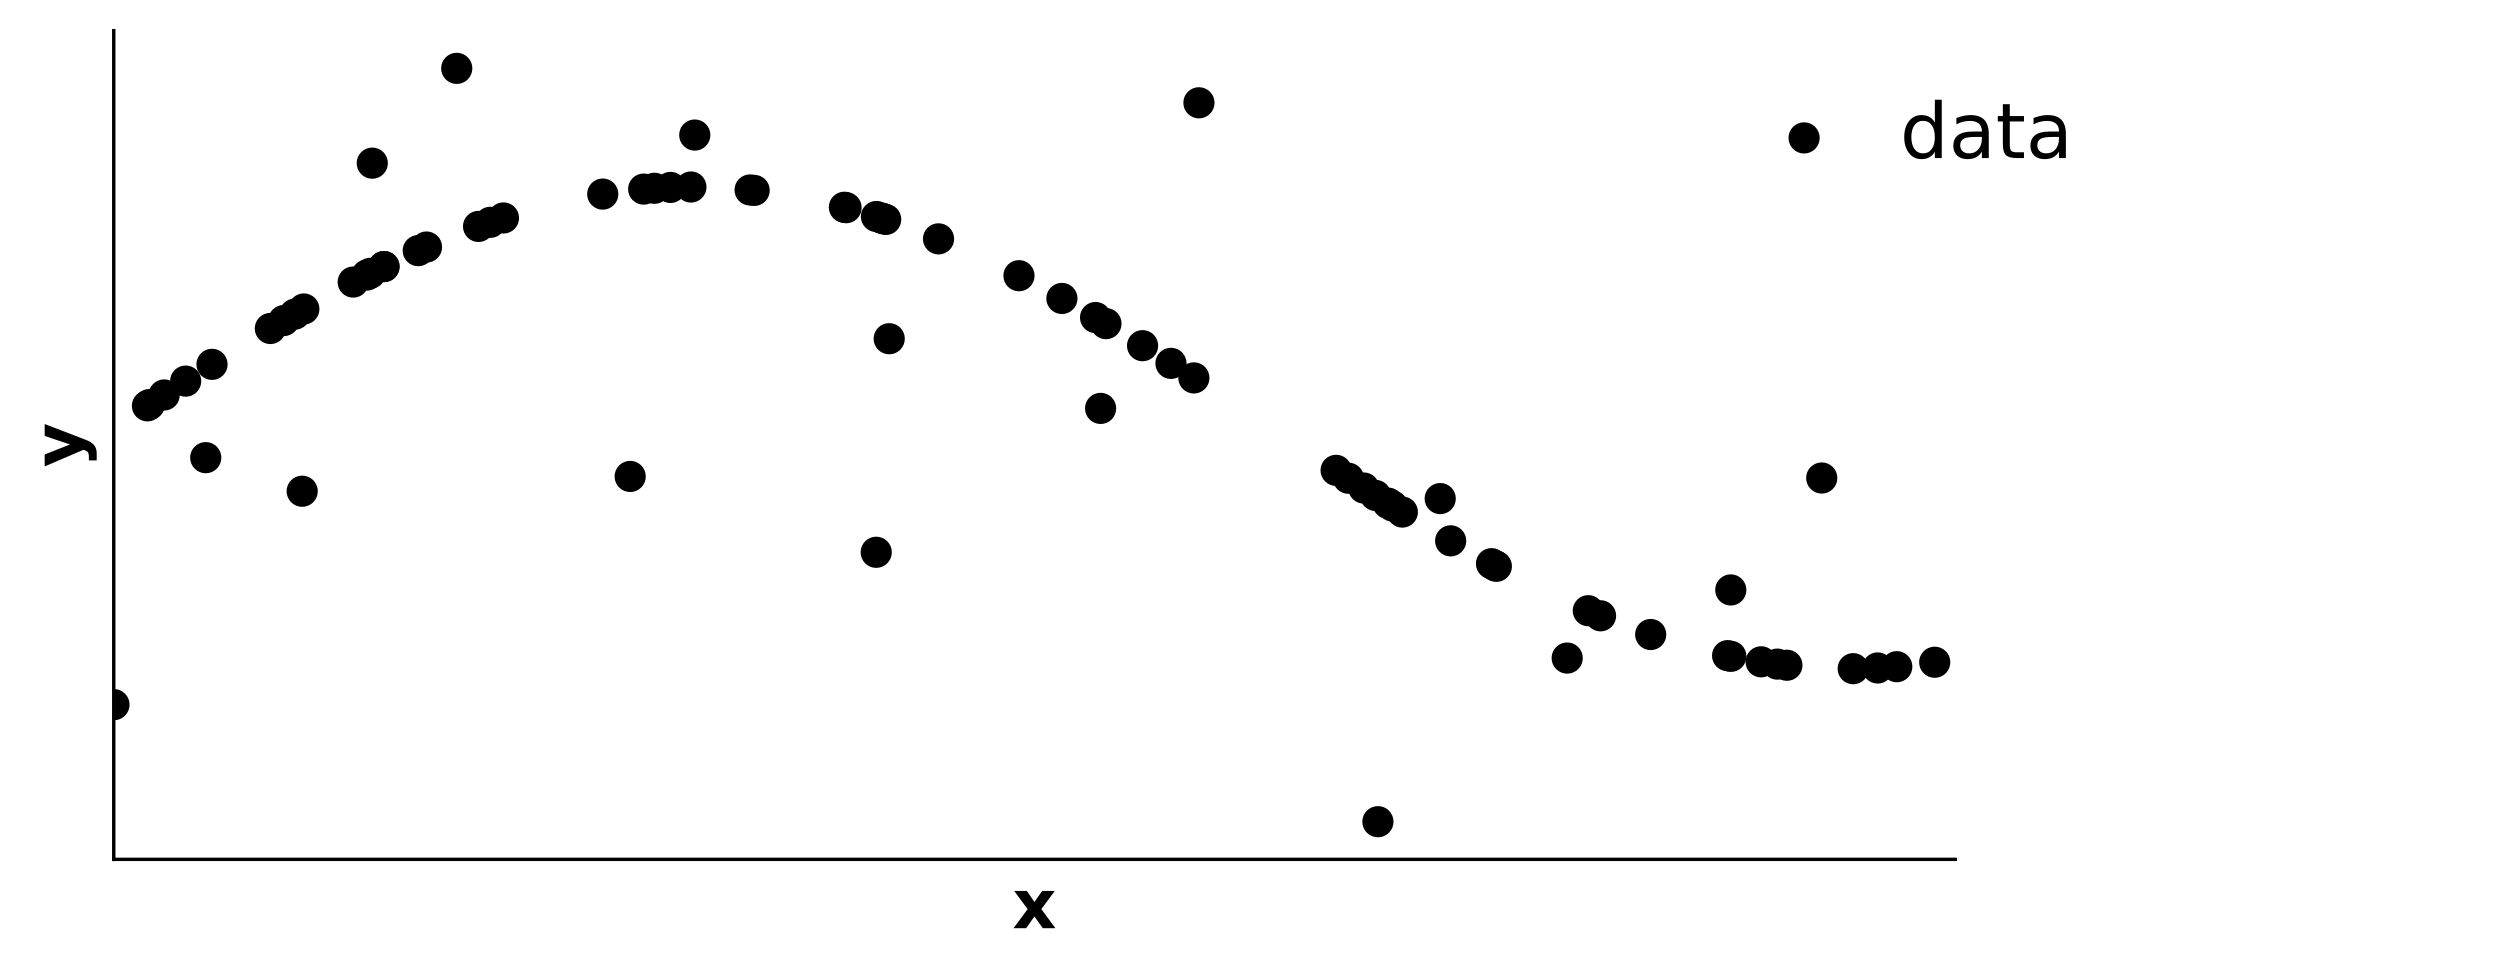
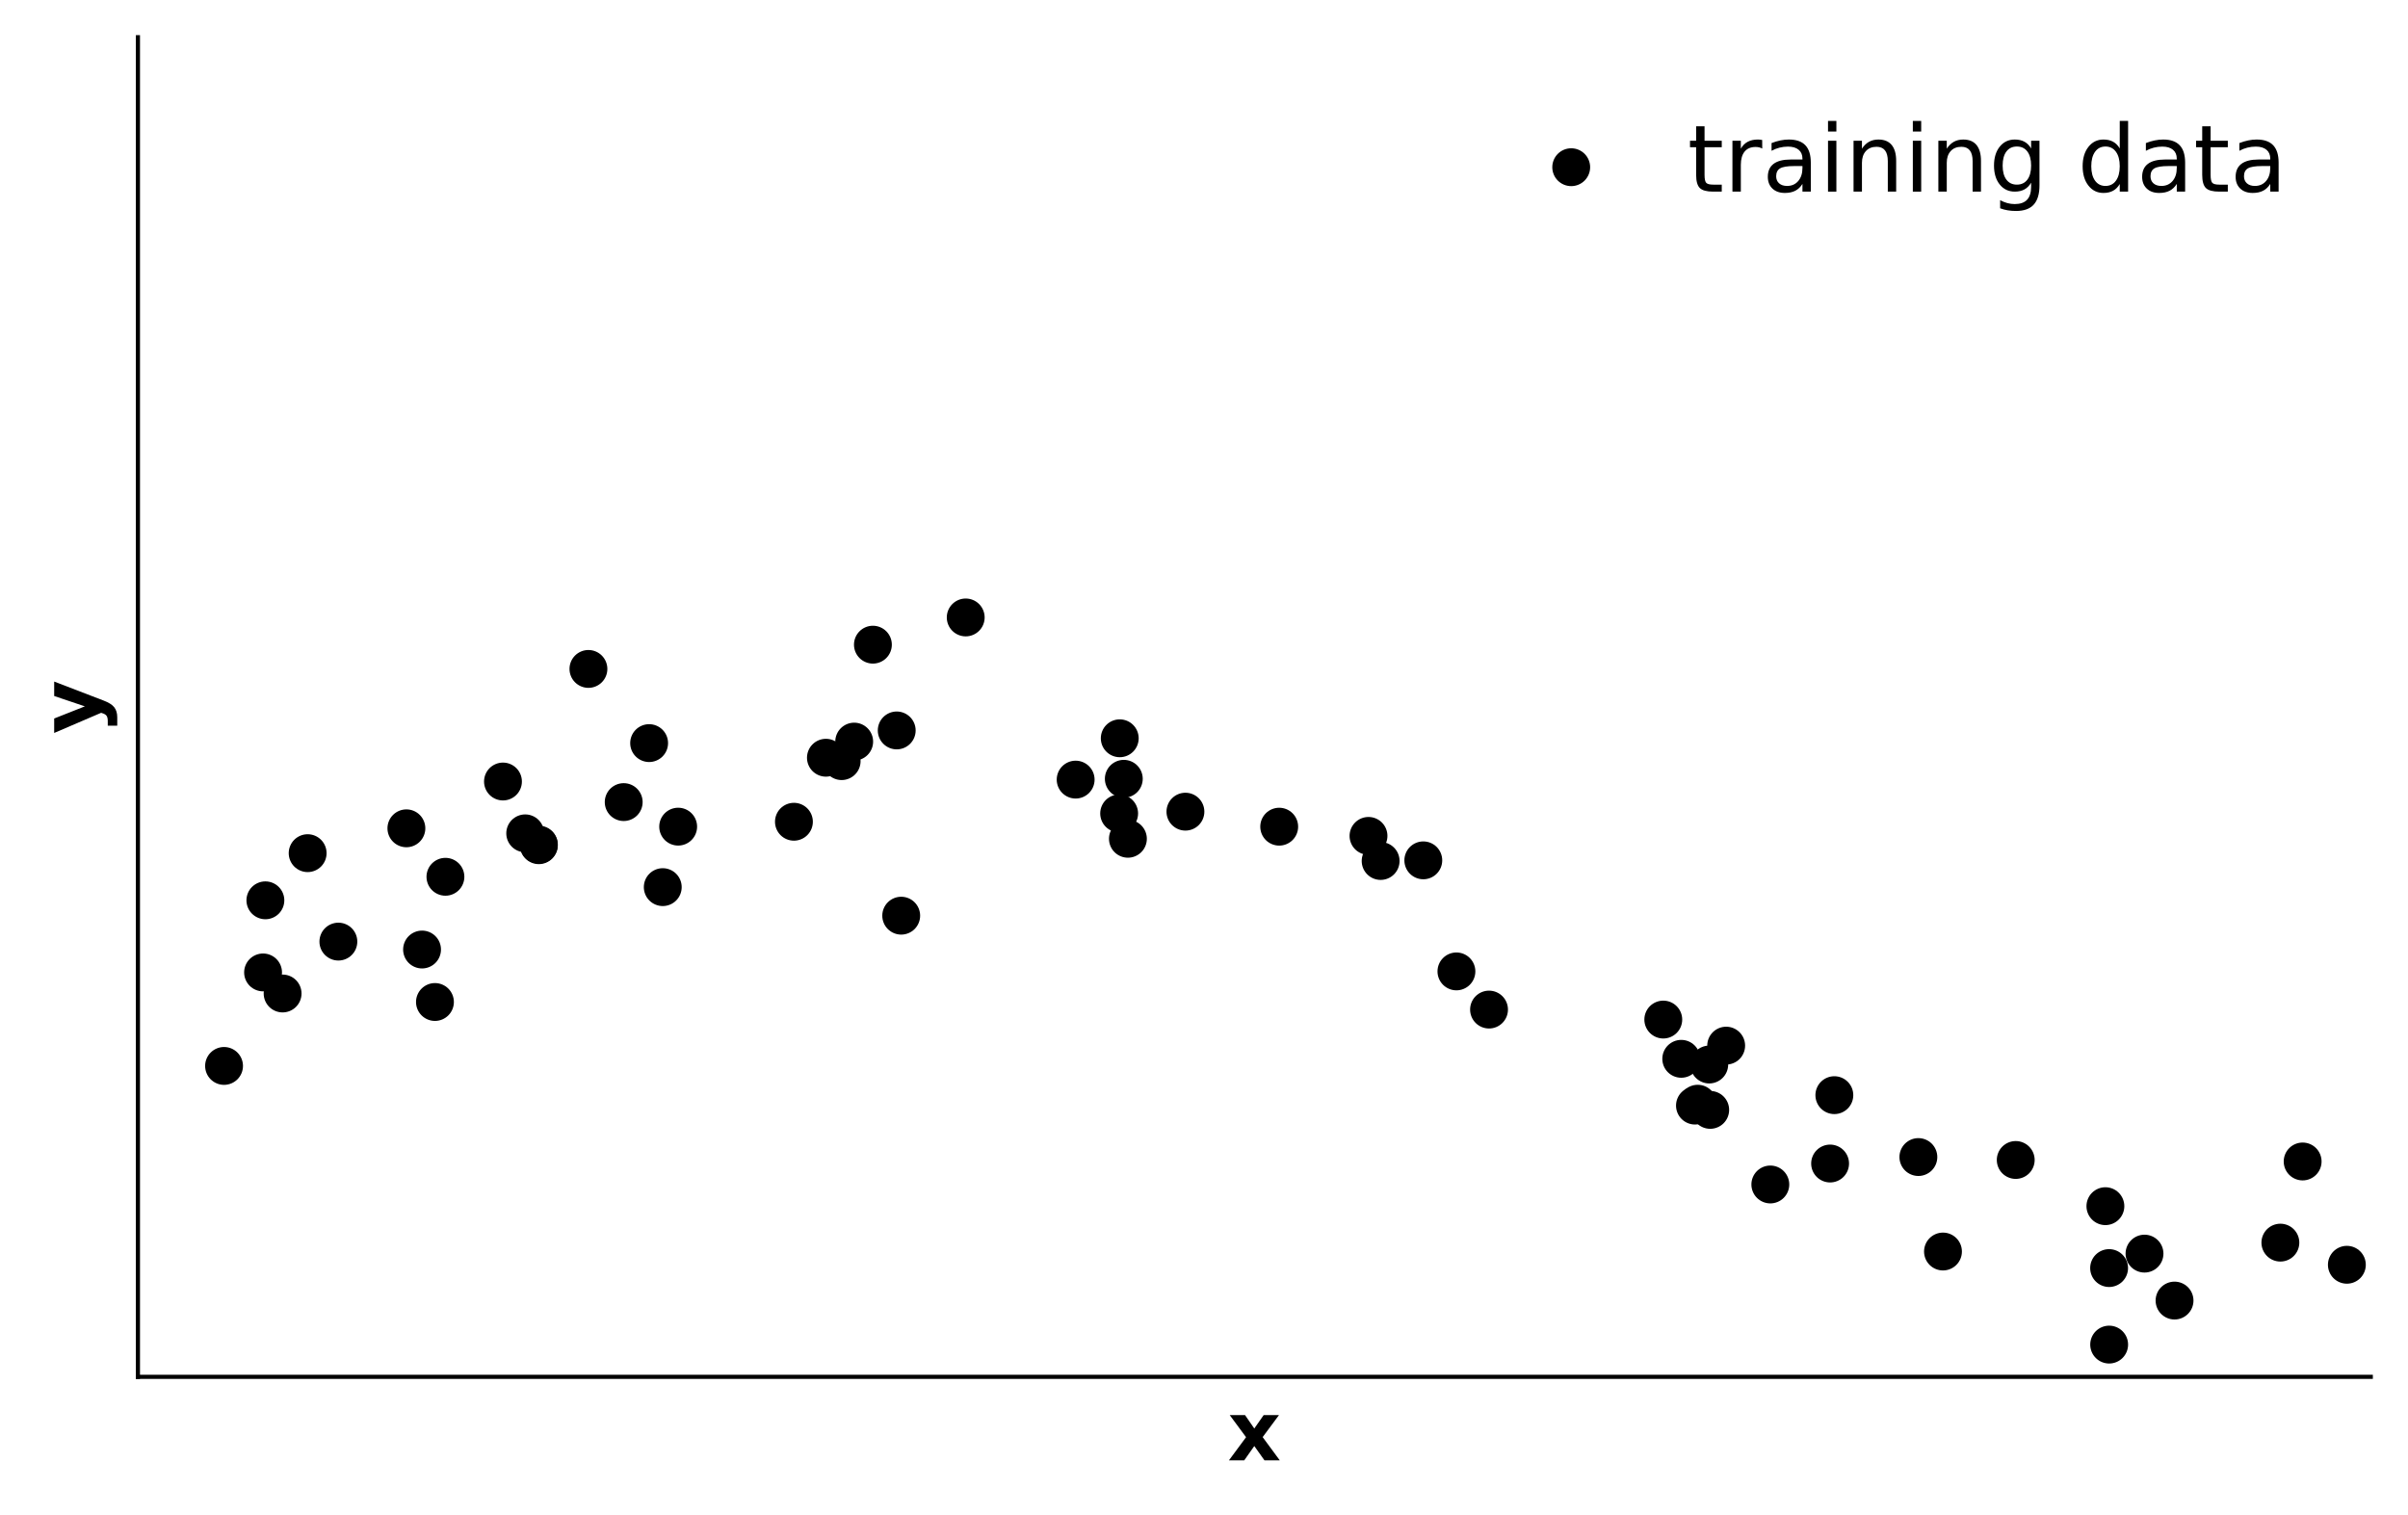
- <svg xmlns="http://www.w3.org/2000/svg" xmlns:xlink="http://www.w3.org/1999/xlink" height="228.285pt" version="1.1" viewBox="0 0 586.485 228.285" width="586.485pt">
+ <svg xmlns="http://www.w3.org/2000/svg" xmlns:xlink="http://www.w3.org/1999/xlink" height="293.085pt" version="1.1" viewBox="0 0 465.885 293.085" width="465.885pt">
  <defs>
-     <style type="text/css">
- *{stroke-linecap:butt;stroke-linejoin:round;}
-   </style>
+     <style type="text/css">*{stroke-linecap:butt;stroke-linejoin:round;}</style>
  </defs>
  <g id="figure_1">
    <g id="patch_1">
-       <path d="M 0 228.285  L 586.485 228.285  L 586.485 0  L 0 0  z " style="fill:none;" />
+       <path d="M 0 293.085  L 465.885 293.085  L 465.885 0  L 0 0  z " style="fill:none;" />
    </g>
    <g id="axes_1">
      <g id="patch_2">
-         <path d="M 26.685 201.6  L 458.685 201.6  L 458.685 7.2  L 26.685 7.2  z " style="fill:none;" />
+         <path d="M 26.685 266.4  L 458.685 266.4  L 458.685 7.2  L 26.685 7.2  z " style="fill:none;" />
      </g>
      <g id="PathCollection_1">
        <defs>
-           <path d="M 0 3.162  C 0.839 3.162 1.643 2.829 2.236 2.236  C 2.829 1.643 3.162 0.839 3.162 0  C 3.162 -0.839 2.829 -1.643 2.236 -2.236  C 1.643 -2.829 0.839 -3.162 0 -3.162  C -0.839 -3.162 -1.643 -2.829 -2.236 -2.236  C -2.829 -1.643 -3.162 -0.839 -3.162 0  C -3.162 0.839 -2.829 1.643 -2.236 2.236  C -1.643 2.829 -0.839 3.162 0 3.162  z " id="m29d7d71746" style="stroke:#000000;" />
+           <path d="M 0 3.162  C 0.839 3.162 1.643 2.829 2.236 2.236  C 2.829 1.643 3.162 0.839 3.162 0  C 3.162 -0.839 2.829 -1.643 2.236 -2.236  C 1.643 -2.829 0.839 -3.162 0 -3.162  C -0.839 -3.162 -1.643 -2.829 -2.236 -2.236  C -2.829 -1.643 -3.162 -0.839 -3.162 0  C -3.162 0.839 -2.829 1.643 -2.236 2.236  C -1.643 2.829 -0.839 3.162 0 3.162  z " id="m471abf2a1c" style="stroke:#000000;" />
        </defs>
-         <g clip-path="url(#p169ebaaea4)">
-           <use style="stroke:#000000;" x="26.734" xlink:href="#m29d7d71746" y="165.308" />
-           <use style="stroke:#000000;" x="34.586" xlink:href="#m29d7d71746" y="95.21" />
-           <use style="stroke:#000000;" x="35.052" xlink:href="#m29d7d71746" y="94.907" />
-           <use style="stroke:#000000;" x="38.516" xlink:href="#m29d7d71746" y="92.656" />
-           <use style="stroke:#000000;" x="43.557" xlink:href="#m29d7d71746" y="89.406" />
-           <use style="stroke:#000000;" x="48.265" xlink:href="#m29d7d71746" y="107.366" />
-           <use style="stroke:#000000;" x="49.738" xlink:href="#m29d7d71746" y="85.473" />
-           <use style="stroke:#000000;" x="63.424" xlink:href="#m29d7d71746" y="77.062" />
-           <use style="stroke:#000000;" x="66.575" xlink:href="#m29d7d71746" y="75.2" />
-           <use style="stroke:#000000;" x="69.171" xlink:href="#m29d7d71746" y="73.692" />
-           <use style="stroke:#000000;" x="70.893" xlink:href="#m29d7d71746" y="115.24" />
-           <use style="stroke:#000000;" x="71.279" xlink:href="#m29d7d71746" y="72.485" />
-           <use style="stroke:#000000;" x="82.857" xlink:href="#m29d7d71746" y="66.17" />
-           <use style="stroke:#000000;" x="86.074" xlink:href="#m29d7d71746" y="64.519" />
-           <use style="stroke:#000000;" x="86.852" xlink:href="#m29d7d71746" y="64.127" />
-           <use style="stroke:#000000;" x="87.332" xlink:href="#m29d7d71746" y="38.276" />
-           <use style="stroke:#000000;" x="90.072" xlink:href="#m29d7d71746" y="62.538" />
-           <use style="stroke:#000000;" x="90.084" xlink:href="#m29d7d71746" y="62.532" />
-           <use style="stroke:#000000;" x="98.118" xlink:href="#m29d7d71746" y="58.799" />
-           <use style="stroke:#000000;" x="100.052" xlink:href="#m29d7d71746" y="57.953" />
-           <use style="stroke:#000000;" x="107.149" xlink:href="#m29d7d71746" y="16.036" />
-           <use style="stroke:#000000;" x="112.265" xlink:href="#m29d7d71746" y="53.118" />
-           <use style="stroke:#000000;" x="115.008" xlink:href="#m29d7d71746" y="52.158" />
-           <use style="stroke:#000000;" x="118.108" xlink:href="#m29d7d71746" y="51.132" />
-           <use style="stroke:#000000;" x="141.401" xlink:href="#m29d7d71746" y="45.53" />
-           <use style="stroke:#000000;" x="147.837" xlink:href="#m29d7d71746" y="111.773" />
-           <use style="stroke:#000000;" x="151.004" xlink:href="#m29d7d71746" y="44.36" />
-           <use style="stroke:#000000;" x="153.526" xlink:href="#m29d7d71746" y="44.167" />
-           <use style="stroke:#000000;" x="157.293" xlink:href="#m29d7d71746" y="43.968" />
-           <use style="stroke:#000000;" x="162.084" xlink:href="#m29d7d71746" y="43.869" />
-           <use style="stroke:#000000;" x="162.988" xlink:href="#m29d7d71746" y="31.682" />
-           <use style="stroke:#000000;" x="175.967" xlink:href="#m29d7d71746" y="44.564" />
-           <use style="stroke:#000000;" x="176.92" xlink:href="#m29d7d71746" y="44.665" />
-           <use style="stroke:#000000;" x="198.089" xlink:href="#m29d7d71746" y="48.621" />
-           <use style="stroke:#000000;" x="198.481" xlink:href="#m29d7d71746" y="48.724" />
-           <use style="stroke:#000000;" x="205.557" xlink:href="#m29d7d71746" y="129.562" />
-           <use style="stroke:#000000;" x="205.61" xlink:href="#m29d7d71746" y="50.788" />
-           <use style="stroke:#000000;" x="206.839" xlink:href="#m29d7d71746" y="51.178" />
-           <use style="stroke:#000000;" x="206.961" xlink:href="#m29d7d71746" y="51.218" />
-           <use style="stroke:#000000;" x="207.777" xlink:href="#m29d7d71746" y="51.483" />
-           <use style="stroke:#000000;" x="208.603" xlink:href="#m29d7d71746" y="79.46" />
-           <use style="stroke:#000000;" x="220.175" xlink:href="#m29d7d71746" y="56.037" />
-           <use style="stroke:#000000;" x="239.045" xlink:href="#m29d7d71746" y="64.679" />
-           <use style="stroke:#000000;" x="249.117" xlink:href="#m29d7d71746" y="70.016" />
-           <use style="stroke:#000000;" x="257.012" xlink:href="#m29d7d71746" y="74.491" />
-           <use style="stroke:#000000;" x="258.192" xlink:href="#m29d7d71746" y="95.807" />
-           <use style="stroke:#000000;" x="259.454" xlink:href="#m29d7d71746" y="75.92" />
-           <use style="stroke:#000000;" x="268.039" xlink:href="#m29d7d71746" y="81.094" />
-           <use style="stroke:#000000;" x="274.704" xlink:href="#m29d7d71746" y="85.244" />
-           <use style="stroke:#000000;" x="280.077" xlink:href="#m29d7d71746" y="88.657" />
-           <use style="stroke:#000000;" x="281.265" xlink:href="#m29d7d71746" y="24.117" />
-           <use style="stroke:#000000;" x="313.444" xlink:href="#m29d7d71746" y="110.339" />
-           <use style="stroke:#000000;" x="316.327" xlink:href="#m29d7d71746" y="112.188" />
-           <use style="stroke:#000000;" x="319.942" xlink:href="#m29d7d71746" y="114.489" />
-           <use style="stroke:#000000;" x="322.7" xlink:href="#m29d7d71746" y="116.228" />
-           <use style="stroke:#000000;" x="323.253" xlink:href="#m29d7d71746" y="192.764" />
-           <use style="stroke:#000000;" x="325.576" xlink:href="#m29d7d71746" y="118.024" />
-           <use style="stroke:#000000;" x="325.768" xlink:href="#m29d7d71746" y="118.143" />
-           <use style="stroke:#000000;" x="326.666" xlink:href="#m29d7d71746" y="118.7" />
-           <use style="stroke:#000000;" x="328.981" xlink:href="#m29d7d71746" y="120.125" />
-           <use style="stroke:#000000;" x="337.865" xlink:href="#m29d7d71746" y="116.964" />
-           <use style="stroke:#000000;" x="340.316" xlink:href="#m29d7d71746" y="126.88" />
-           <use style="stroke:#000000;" x="349.893" xlink:href="#m29d7d71746" y="132.236" />
-           <use style="stroke:#000000;" x="350.747" xlink:href="#m29d7d71746" y="132.696" />
-           <use style="stroke:#000000;" x="351.036" xlink:href="#m29d7d71746" y="132.851" />
-           <use style="stroke:#000000;" x="367.654" xlink:href="#m29d7d71746" y="154.376" />
-           <use style="stroke:#000000;" x="372.607" xlink:href="#m29d7d71746" y="143.266" />
-           <use style="stroke:#000000;" x="375.478" xlink:href="#m29d7d71746" y="144.464" />
-           <use style="stroke:#000000;" x="387.243" xlink:href="#m29d7d71746" y="148.851" />
-           <use style="stroke:#000000;" x="405.285" xlink:href="#m29d7d71746" y="153.813" />
-           <use style="stroke:#000000;" x="406.032" xlink:href="#m29d7d71746" y="138.398" />
-           <use style="stroke:#000000;" x="406.043" xlink:href="#m29d7d71746" y="153.971" />
-           <use style="stroke:#000000;" x="413.155" xlink:href="#m29d7d71746" y="155.259" />
-           <use style="stroke:#000000;" x="416.955" xlink:href="#m29d7d71746" y="155.794" />
-           <use style="stroke:#000000;" x="419.198" xlink:href="#m29d7d71746" y="156.061" />
-           <use style="stroke:#000000;" x="427.369" xlink:href="#m29d7d71746" y="112.137" />
-           <use style="stroke:#000000;" x="434.75" xlink:href="#m29d7d71746" y="156.866" />
-           <use style="stroke:#000000;" x="440.493" xlink:href="#m29d7d71746" y="156.702" />
-           <use style="stroke:#000000;" x="444.974" xlink:href="#m29d7d71746" y="156.401" />
-           <use style="stroke:#000000;" x="453.873" xlink:href="#m29d7d71746" y="155.357" />
+         <g clip-path="url(#p51dfe85e35)">
+           <use style="stroke:#000000;" x="216.525" xlink:href="#m471abf2a1c" y="157.391" />
+           <use style="stroke:#000000;" x="342.512" xlink:href="#m471abf2a1c" y="229.182" />
+           <use style="stroke:#000000;" x="43.348" xlink:href="#m471abf2a1c" y="206.246" />
+           <use style="stroke:#000000;" x="168.885" xlink:href="#m471abf2a1c" y="124.736" />
+           <use style="stroke:#000000;" x="104.261" xlink:href="#m471abf2a1c" y="163.431" />
+           <use style="stroke:#000000;" x="81.656" xlink:href="#m471abf2a1c" y="183.722" />
+           <use style="stroke:#000000;" x="120.67" xlink:href="#m471abf2a1c" y="155.195" />
+           <use style="stroke:#000000;" x="186.841" xlink:href="#m471abf2a1c" y="119.468" />
+           <use style="stroke:#000000;" x="208.111" xlink:href="#m471abf2a1c" y="150.846" />
+           <use style="stroke:#000000;" x="267.117" xlink:href="#m471abf2a1c" y="166.59" />
+           <use style="stroke:#000000;" x="217.427" xlink:href="#m471abf2a1c" y="150.689" />
+           <use style="stroke:#000000;" x="327.93" xlink:href="#m471abf2a1c" y="213.917" />
+           <use style="stroke:#000000;" x="128.227" xlink:href="#m471abf2a1c" y="171.649" />
+           <use style="stroke:#000000;" x="408.057" xlink:href="#m471abf2a1c" y="245.356" />
+           <use style="stroke:#000000;" x="54.677" xlink:href="#m471abf2a1c" y="192.229" />
+           <use style="stroke:#000000;" x="321.802" xlink:href="#m471abf2a1c" y="197.274" />
+           <use style="stroke:#000000;" x="216.642" xlink:href="#m471abf2a1c" y="142.85" />
+           <use style="stroke:#000000;" x="275.372" xlink:href="#m471abf2a1c" y="166.467" />
+           <use style="stroke:#000000;" x="101.615" xlink:href="#m471abf2a1c" y="161.242" />
+           <use style="stroke:#000000;" x="125.589" xlink:href="#m471abf2a1c" y="143.782" />
+           <use style="stroke:#000000;" x="375.917" xlink:href="#m471abf2a1c" y="242.155" />
+           <use style="stroke:#000000;" x="445.501" xlink:href="#m471abf2a1c" y="224.732" />
+           <use style="stroke:#000000;" x="173.492" xlink:href="#m471abf2a1c" y="141.33" />
+           <use style="stroke:#000000;" x="330.881" xlink:href="#m471abf2a1c" y="214.749" />
+           <use style="stroke:#000000;" x="407.339" xlink:href="#m471abf2a1c" y="233.38" />
+           <use style="stroke:#000000;" x="414.906" xlink:href="#m471abf2a1c" y="242.561" />
+           <use style="stroke:#000000;" x="78.626" xlink:href="#m471abf2a1c" y="160.269" />
+           <use style="stroke:#000000;" x="59.523" xlink:href="#m471abf2a1c" y="165.077" />
+           <use style="stroke:#000000;" x="113.845" xlink:href="#m471abf2a1c" y="129.43" />
+           <use style="stroke:#000000;" x="408.067" xlink:href="#m471abf2a1c" y="260.163" />
+           <use style="stroke:#000000;" x="84.152" xlink:href="#m471abf2a1c" y="193.875" />
+           <use style="stroke:#000000;" x="218.222" xlink:href="#m471abf2a1c" y="162.293" />
+           <use style="stroke:#000000;" x="441.193" xlink:href="#m471abf2a1c" y="240.434" />
+           <use style="stroke:#000000;" x="264.769" xlink:href="#m471abf2a1c" y="161.736" />
+           <use style="stroke:#000000;" x="330.695" xlink:href="#m471abf2a1c" y="205.972" />
+           <use style="stroke:#000000;" x="174.361" xlink:href="#m471abf2a1c" y="177.173" />
+           <use style="stroke:#000000;" x="328.462" xlink:href="#m471abf2a1c" y="213.556" />
+           <use style="stroke:#000000;" x="389.991" xlink:href="#m471abf2a1c" y="224.442" />
+           <use style="stroke:#000000;" x="50.897" xlink:href="#m471abf2a1c" y="188.153" />
+           <use style="stroke:#000000;" x="354.899" xlink:href="#m471abf2a1c" y="211.9" />
+           <use style="stroke:#000000;" x="454.058" xlink:href="#m471abf2a1c" y="244.718" />
+           <use style="stroke:#000000;" x="354.077" xlink:href="#m471abf2a1c" y="225.128" />
+           <use style="stroke:#000000;" x="159.793" xlink:href="#m471abf2a1c" y="146.612" />
+           <use style="stroke:#000000;" x="371.155" xlink:href="#m471abf2a1c" y="223.876" />
+           <use style="stroke:#000000;" x="86.179" xlink:href="#m471abf2a1c" y="169.647" />
+           <use style="stroke:#000000;" x="229.348" xlink:href="#m471abf2a1c" y="157.048" />
+           <use style="stroke:#000000;" x="420.717" xlink:href="#m471abf2a1c" y="251.644" />
+           <use style="stroke:#000000;" x="165.263" xlink:href="#m471abf2a1c" y="143.492" />
+           <use style="stroke:#000000;" x="162.838" xlink:href="#m471abf2a1c" y="147.269" />
+           <use style="stroke:#000000;" x="97.312" xlink:href="#m471abf2a1c" y="151.214" />
+           <use style="stroke:#000000;" x="51.345" xlink:href="#m471abf2a1c" y="174.202" />
+           <use style="stroke:#000000;" x="325.278" xlink:href="#m471abf2a1c" y="204.869" />
+           <use style="stroke:#000000;" x="131.207" xlink:href="#m471abf2a1c" y="159.946" />
+           <use style="stroke:#000000;" x="153.604" xlink:href="#m471abf2a1c" y="158.998" />
+           <use style="stroke:#000000;" x="247.492" xlink:href="#m471abf2a1c" y="159.952" />
+           <use style="stroke:#000000;" x="65.466" xlink:href="#m471abf2a1c" y="182.19" />
+           <use style="stroke:#000000;" x="281.78" xlink:href="#m471abf2a1c" y="187.955" />
+           <use style="stroke:#000000;" x="104.249" xlink:href="#m471abf2a1c" y="163.537" />
+           <use style="stroke:#000000;" x="288.089" xlink:href="#m471abf2a1c" y="195.34" />
+           <use style="stroke:#000000;" x="333.969" xlink:href="#m471abf2a1c" y="202.318" />
        </g>
      </g>
      <g id="matplotlib.axis_1">
        <g id="text_1">
-           <defs>
-             <path d="M 22.219 27.984  L 2.484 54.688  L 21 54.688  L 32.172 38.484  L 43.5 54.688  L 62.016 54.688  L 42.281 28.078  L 62.984 0  L 44.484 0  L 32.172 17.281  L 20.016 0  L 1.516 0  z " id="DejaVuSans-Bold-120" />
-           </defs>
-           <g transform="translate(237.525 217.7575)scale(0.16 -0.16)">
+           <g transform="translate(237.525 282.5575)scale(0.16 -0.16)">
+             <defs>
+               <path d="M 22.219 27.984  L 2.484 54.688  L 21 54.688  L 32.172 38.484  L 43.5 54.688  L 62.016 54.688  L 42.281 28.078  L 62.984 0  L 44.484 0  L 32.172 17.281  L 20.016 0  L 1.516 0  z " id="DejaVuSans-Bold-120" />
+             </defs>
            <use xlink:href="#DejaVuSans-Bold-120" />
          </g>
        </g>
      </g>
      <g id="matplotlib.axis_2">
        <g id="text_2">
-           <defs>
-             <path d="M 1.219 54.688  L 18.703 54.688  L 33.406 17.578  L 45.906 54.688  L 63.375 54.688  L 40.375 -5.172  Q 36.922 -14.312 32.297 -17.938  Q 27.688 -21.578 20.125 -21.578  L 10.016 -21.578  L 10.016 -10.109  L 15.484 -10.109  Q 19.922 -10.109 21.938 -8.688  Q 23.969 -7.281 25.094 -3.609  L 25.594 -2.094  z " id="DejaVuSans-Bold-121" />
-           </defs>
-           <g transform="translate(19.2325 109.615)rotate(-90)scale(0.16 -0.16)">
+           <g transform="translate(19.2325 142.015)rotate(-90)scale(0.16 -0.16)">
+             <defs>
+               <path d="M 1.219 54.688  L 18.703 54.688  L 33.406 17.578  L 45.906 54.688  L 63.375 54.688  L 40.375 -5.172  Q 36.922 -14.312 32.297 -17.938  Q 27.688 -21.578 20.125 -21.578  L 10.016 -21.578  L 10.016 -10.109  L 15.484 -10.109  Q 19.922 -10.109 21.938 -8.688  Q 23.969 -7.281 25.094 -3.609  L 25.594 -2.094  z " id="DejaVuSans-Bold-121" />
+             </defs>
            <use xlink:href="#DejaVuSans-Bold-121" />
          </g>
        </g>
      </g>
      <g id="patch_3">
-         <path d="M 26.685 201.6  L 26.685 7.2  " style="fill:none;stroke:#000000;stroke-linecap:square;stroke-linejoin:miter;stroke-width:0.8;" />
+         <path d="M 26.685 266.4  L 26.685 7.2  " style="fill:none;stroke:#000000;stroke-linecap:square;stroke-linejoin:miter;stroke-width:0.8;" />
      </g>
      <g id="patch_4">
-         <path d="M 26.685 201.6  L 458.685 201.6  " style="fill:none;stroke:#000000;stroke-linecap:square;stroke-linejoin:miter;stroke-width:0.8;" />
+         <path d="M 26.685 266.4  L 458.685 266.4  " style="fill:none;stroke:#000000;stroke-linecap:square;stroke-linejoin:miter;stroke-width:0.8;" />
      </g>
      <g id="legend_1">
        <g id="PathCollection_2">
          <g>
-             <use style="stroke:#000000;" x="423.231" xlink:href="#m29d7d71746" y="32.352" />
+             <use style="stroke:#000000;" x="303.989" xlink:href="#m471abf2a1c" y="32.352" />
          </g>
        </g>
        <g id="text_3">
-           <defs>
-             <path d="M 45.406 46.391  L 45.406 75.984  L 54.391 75.984  L 54.391 0  L 45.406 0  L 45.406 8.203  Q 42.578 3.328 38.25 0.953  Q 33.938 -1.422 27.875 -1.422  Q 17.969 -1.422 11.734 6.484  Q 5.516 14.406 5.516 27.297  Q 5.516 40.188 11.734 48.094  Q 17.969 56 27.875 56  Q 33.938 56 38.25 53.625  Q 42.578 51.266 45.406 46.391  z M 14.797 27.297  Q 14.797 17.391 18.875 11.75  Q 22.953 6.109 30.078 6.109  Q 37.203 6.109 41.297 11.75  Q 45.406 17.391 45.406 27.297  Q 45.406 37.203 41.297 42.844  Q 37.203 48.484 30.078 48.484  Q 22.953 48.484 18.875 42.844  Q 14.797 37.203 14.797 27.297  z " id="DejaVuSans-100" />
-             <path d="M 34.281 27.484  Q 23.391 27.484 19.188 25  Q 14.984 22.516 14.984 16.5  Q 14.984 11.719 18.141 8.906  Q 21.297 6.109 26.703 6.109  Q 34.188 6.109 38.703 11.406  Q 43.219 16.703 43.219 25.484  L 43.219 27.484  z M 52.203 31.203  L 52.203 0  L 43.219 0  L 43.219 8.297  Q 40.141 3.328 35.547 0.953  Q 30.953 -1.422 24.312 -1.422  Q 15.922 -1.422 10.953 3.297  Q 6 8.016 6 15.922  Q 6 25.141 12.172 29.828  Q 18.359 34.516 30.609 34.516  L 43.219 34.516  L 43.219 35.406  Q 43.219 41.609 39.141 45  Q 35.062 48.391 27.688 48.391  Q 23 48.391 18.547 47.266  Q 14.109 46.141 10.016 43.891  L 10.016 52.203  Q 14.938 54.109 19.578 55.047  Q 24.219 56 28.609 56  Q 40.484 56 46.344 49.844  Q 52.203 43.703 52.203 31.203  z " id="DejaVuSans-97" />
-             <path d="M 18.312 70.219  L 18.312 54.688  L 36.812 54.688  L 36.812 47.703  L 18.312 47.703  L 18.312 18.016  Q 18.312 11.328 20.141 9.422  Q 21.969 7.516 27.594 7.516  L 36.812 7.516  L 36.812 0  L 27.594 0  Q 17.188 0 13.234 3.875  Q 9.281 7.766 9.281 18.016  L 9.281 47.703  L 2.688 47.703  L 2.688 54.688  L 9.281 54.688  L 9.281 70.219  z " id="DejaVuSans-116" />
-             <path id="DejaVuSans-32" />
-           </defs>
-           <g transform="translate(445.7306 37.07719)scale(0.18 -0.18)">
-             <use xlink:href="#DejaVuSans-100" />
-             <use x="63.477" xlink:href="#DejaVuSans-97" />
-             <use x="124.756" xlink:href="#DejaVuSans-116" />
-             <use x="163.965" xlink:href="#DejaVuSans-97" />
-             <use x="225.244" xlink:href="#DejaVuSans-32" />
-             <use x="257.031" xlink:href="#DejaVuSans-32" />
-             <use x="288.818" xlink:href="#DejaVuSans-32" />
-             <use x="320.605" xlink:href="#DejaVuSans-32" />
-             <use x="352.393" xlink:href="#DejaVuSans-32" />
-             <use x="384.18" xlink:href="#DejaVuSans-32" />
-             <use x="415.967" xlink:href="#DejaVuSans-32" />
-             <use x="447.754" xlink:href="#DejaVuSans-32" />
-             <use x="479.541" xlink:href="#DejaVuSans-32" />
-             <use x="511.328" xlink:href="#DejaVuSans-32" />
-             <use x="543.115" xlink:href="#DejaVuSans-32" />
-             <use x="574.902" xlink:href="#DejaVuSans-32" />
-             <use x="606.689" xlink:href="#DejaVuSans-32" />
-             <use x="638.477" xlink:href="#DejaVuSans-32" />
-             <use x="670.264" xlink:href="#DejaVuSans-32" />
+           <g transform="translate(326.4891 37.07719)scale(0.18 -0.18)">
+             <defs>
+               <path d="M 18.312 70.219  L 18.312 54.688  L 36.812 54.688  L 36.812 47.703  L 18.312 47.703  L 18.312 18.016  Q 18.312 11.328 20.141 9.422  Q 21.969 7.516 27.594 7.516  L 36.812 7.516  L 36.812 0  L 27.594 0  Q 17.188 0 13.234 3.875  Q 9.281 7.766 9.281 18.016  L 9.281 47.703  L 2.688 47.703  L 2.688 54.688  L 9.281 54.688  L 9.281 70.219  z " id="DejaVuSans-116" />
+               <path d="M 41.109 46.297  Q 39.594 47.172 37.812 47.578  Q 36.031 48 33.891 48  Q 26.266 48 22.188 43.047  Q 18.109 38.094 18.109 28.812  L 18.109 0  L 9.078 0  L 9.078 54.688  L 18.109 54.688  L 18.109 46.188  Q 20.953 51.172 25.484 53.578  Q 30.031 56 36.531 56  Q 37.453 56 38.578 55.875  Q 39.703 55.766 41.062 55.516  z " id="DejaVuSans-114" />
+               <path d="M 34.281 27.484  Q 23.391 27.484 19.188 25  Q 14.984 22.516 14.984 16.5  Q 14.984 11.719 18.141 8.906  Q 21.297 6.109 26.703 6.109  Q 34.188 6.109 38.703 11.406  Q 43.219 16.703 43.219 25.484  L 43.219 27.484  z M 52.203 31.203  L 52.203 0  L 43.219 0  L 43.219 8.297  Q 40.141 3.328 35.547 0.953  Q 30.953 -1.422 24.312 -1.422  Q 15.922 -1.422 10.953 3.297  Q 6 8.016 6 15.922  Q 6 25.141 12.172 29.828  Q 18.359 34.516 30.609 34.516  L 43.219 34.516  L 43.219 35.406  Q 43.219 41.609 39.141 45  Q 35.062 48.391 27.688 48.391  Q 23 48.391 18.547 47.266  Q 14.109 46.141 10.016 43.891  L 10.016 52.203  Q 14.938 54.109 19.578 55.047  Q 24.219 56 28.609 56  Q 40.484 56 46.344 49.844  Q 52.203 43.703 52.203 31.203  z " id="DejaVuSans-97" />
+               <path d="M 9.422 54.688  L 18.406 54.688  L 18.406 0  L 9.422 0  z M 9.422 75.984  L 18.406 75.984  L 18.406 64.594  L 9.422 64.594  z " id="DejaVuSans-105" />
+               <path d="M 54.891 33.016  L 54.891 0  L 45.906 0  L 45.906 32.719  Q 45.906 40.484 42.875 44.328  Q 39.844 48.188 33.797 48.188  Q 26.516 48.188 22.312 43.547  Q 18.109 38.922 18.109 30.906  L 18.109 0  L 9.078 0  L 9.078 54.688  L 18.109 54.688  L 18.109 46.188  Q 21.344 51.125 25.703 53.562  Q 30.078 56 35.797 56  Q 45.219 56 50.047 50.172  Q 54.891 44.344 54.891 33.016  z " id="DejaVuSans-110" />
+               <path d="M 45.406 27.984  Q 45.406 37.75 41.375 43.109  Q 37.359 48.484 30.078 48.484  Q 22.859 48.484 18.828 43.109  Q 14.797 37.75 14.797 27.984  Q 14.797 18.266 18.828 12.891  Q 22.859 7.516 30.078 7.516  Q 37.359 7.516 41.375 12.891  Q 45.406 18.266 45.406 27.984  z M 54.391 6.781  Q 54.391 -7.172 48.188 -13.984  Q 42 -20.797 29.203 -20.797  Q 24.469 -20.797 20.266 -20.094  Q 16.062 -19.391 12.109 -17.922  L 12.109 -9.188  Q 16.062 -11.328 19.922 -12.344  Q 23.781 -13.375 27.781 -13.375  Q 36.625 -13.375 41.016 -8.766  Q 45.406 -4.156 45.406 5.172  L 45.406 9.625  Q 42.625 4.781 38.281 2.391  Q 33.938 0 27.875 0  Q 17.828 0 11.672 7.656  Q 5.516 15.328 5.516 27.984  Q 5.516 40.672 11.672 48.328  Q 17.828 56 27.875 56  Q 33.938 56 38.281 53.609  Q 42.625 51.219 45.406 46.391  L 45.406 54.688  L 54.391 54.688  z " id="DejaVuSans-103" />
+               <path id="DejaVuSans-32" />
+               <path d="M 45.406 46.391  L 45.406 75.984  L 54.391 75.984  L 54.391 0  L 45.406 0  L 45.406 8.203  Q 42.578 3.328 38.25 0.953  Q 33.938 -1.422 27.875 -1.422  Q 17.969 -1.422 11.734 6.484  Q 5.516 14.406 5.516 27.297  Q 5.516 40.188 11.734 48.094  Q 17.969 56 27.875 56  Q 33.938 56 38.25 53.625  Q 42.578 51.266 45.406 46.391  z M 14.797 27.297  Q 14.797 17.391 18.875 11.75  Q 22.953 6.109 30.078 6.109  Q 37.203 6.109 41.297 11.75  Q 45.406 17.391 45.406 27.297  Q 45.406 37.203 41.297 42.844  Q 37.203 48.484 30.078 48.484  Q 22.953 48.484 18.875 42.844  Q 14.797 37.203 14.797 27.297  z " id="DejaVuSans-100" />
+             </defs>
+             <use xlink:href="#DejaVuSans-116" />
+             <use x="39.209" xlink:href="#DejaVuSans-114" />
+             <use x="80.322" xlink:href="#DejaVuSans-97" />
+             <use x="141.602" xlink:href="#DejaVuSans-105" />
+             <use x="169.385" xlink:href="#DejaVuSans-110" />
+             <use x="232.764" xlink:href="#DejaVuSans-105" />
+             <use x="260.547" xlink:href="#DejaVuSans-110" />
+             <use x="323.926" xlink:href="#DejaVuSans-103" />
+             <use x="387.402" xlink:href="#DejaVuSans-32" />
+             <use x="419.189" xlink:href="#DejaVuSans-100" />
+             <use x="482.666" xlink:href="#DejaVuSans-97" />
+             <use x="543.945" xlink:href="#DejaVuSans-116" />
+             <use x="583.154" xlink:href="#DejaVuSans-97" />
          </g>
        </g>
      </g>
    </g>
  </g>
  <defs>
-     <clipPath id="p169ebaaea4">
-       <rect height="194.4" width="432" x="26.685" y="7.2" />
+     <clipPath id="p51dfe85e35">
+       <rect height="259.2" width="432" x="26.685" y="7.2" />
    </clipPath>
  </defs>
</svg>
